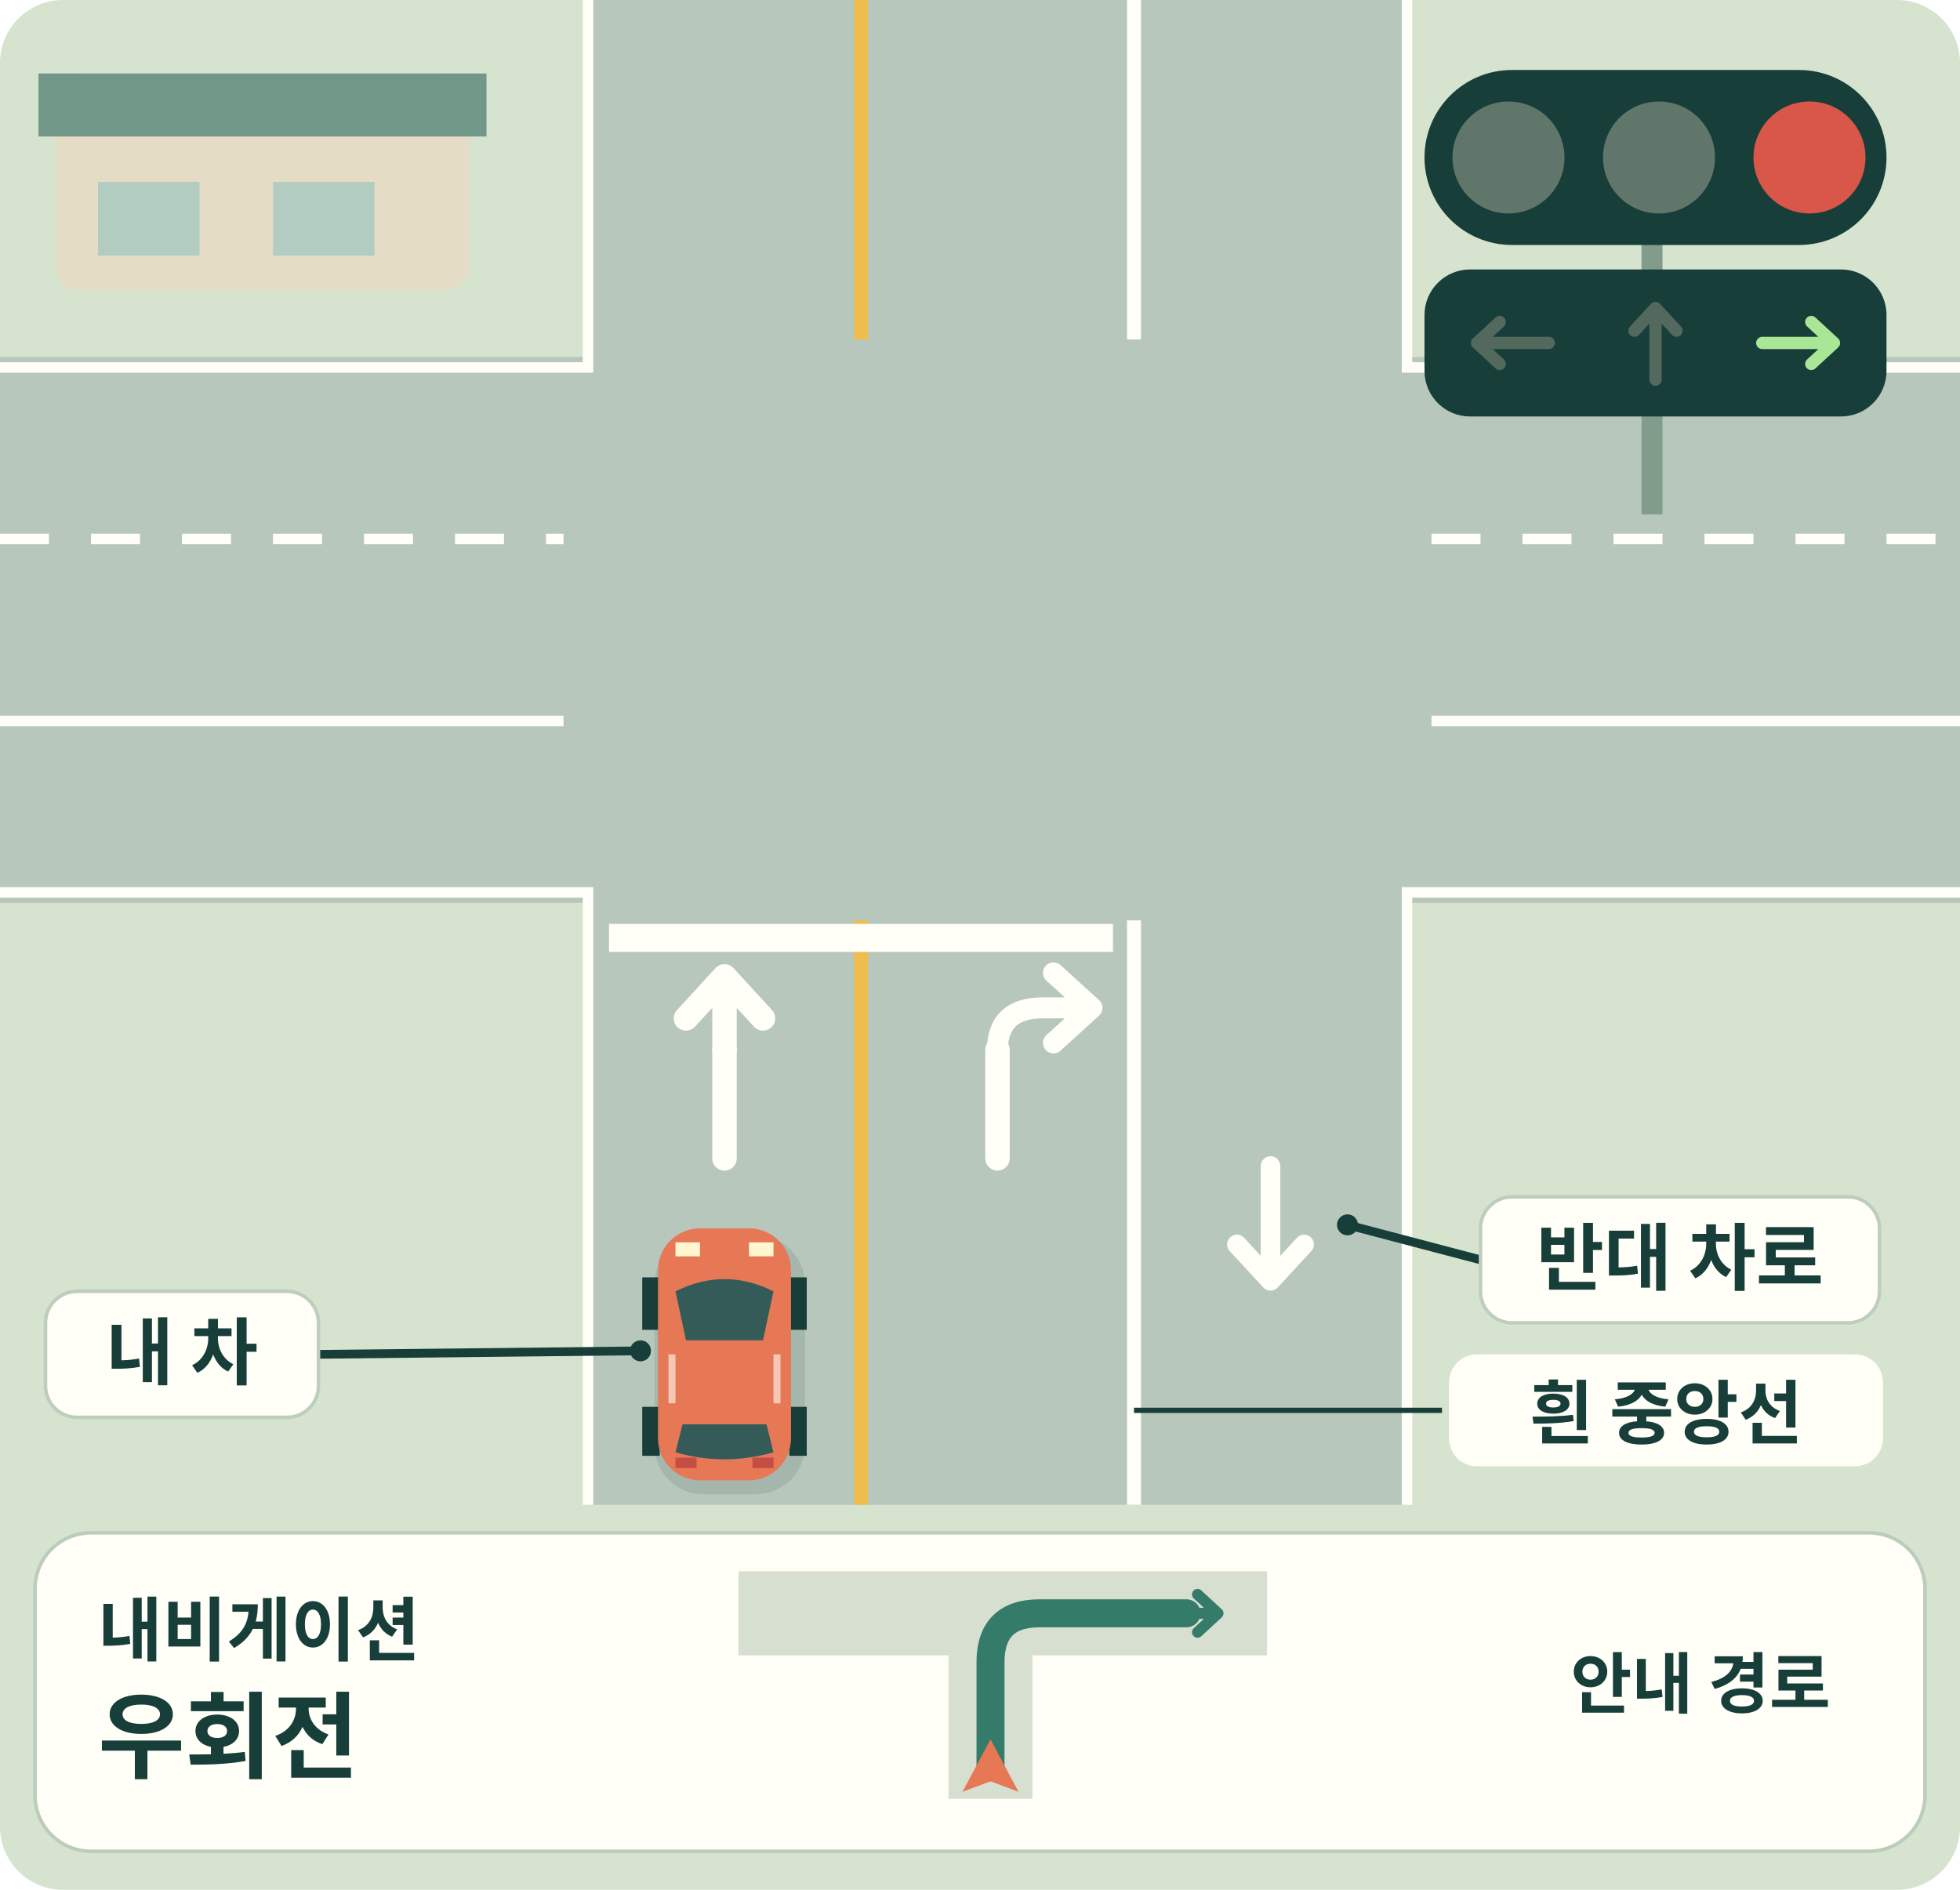
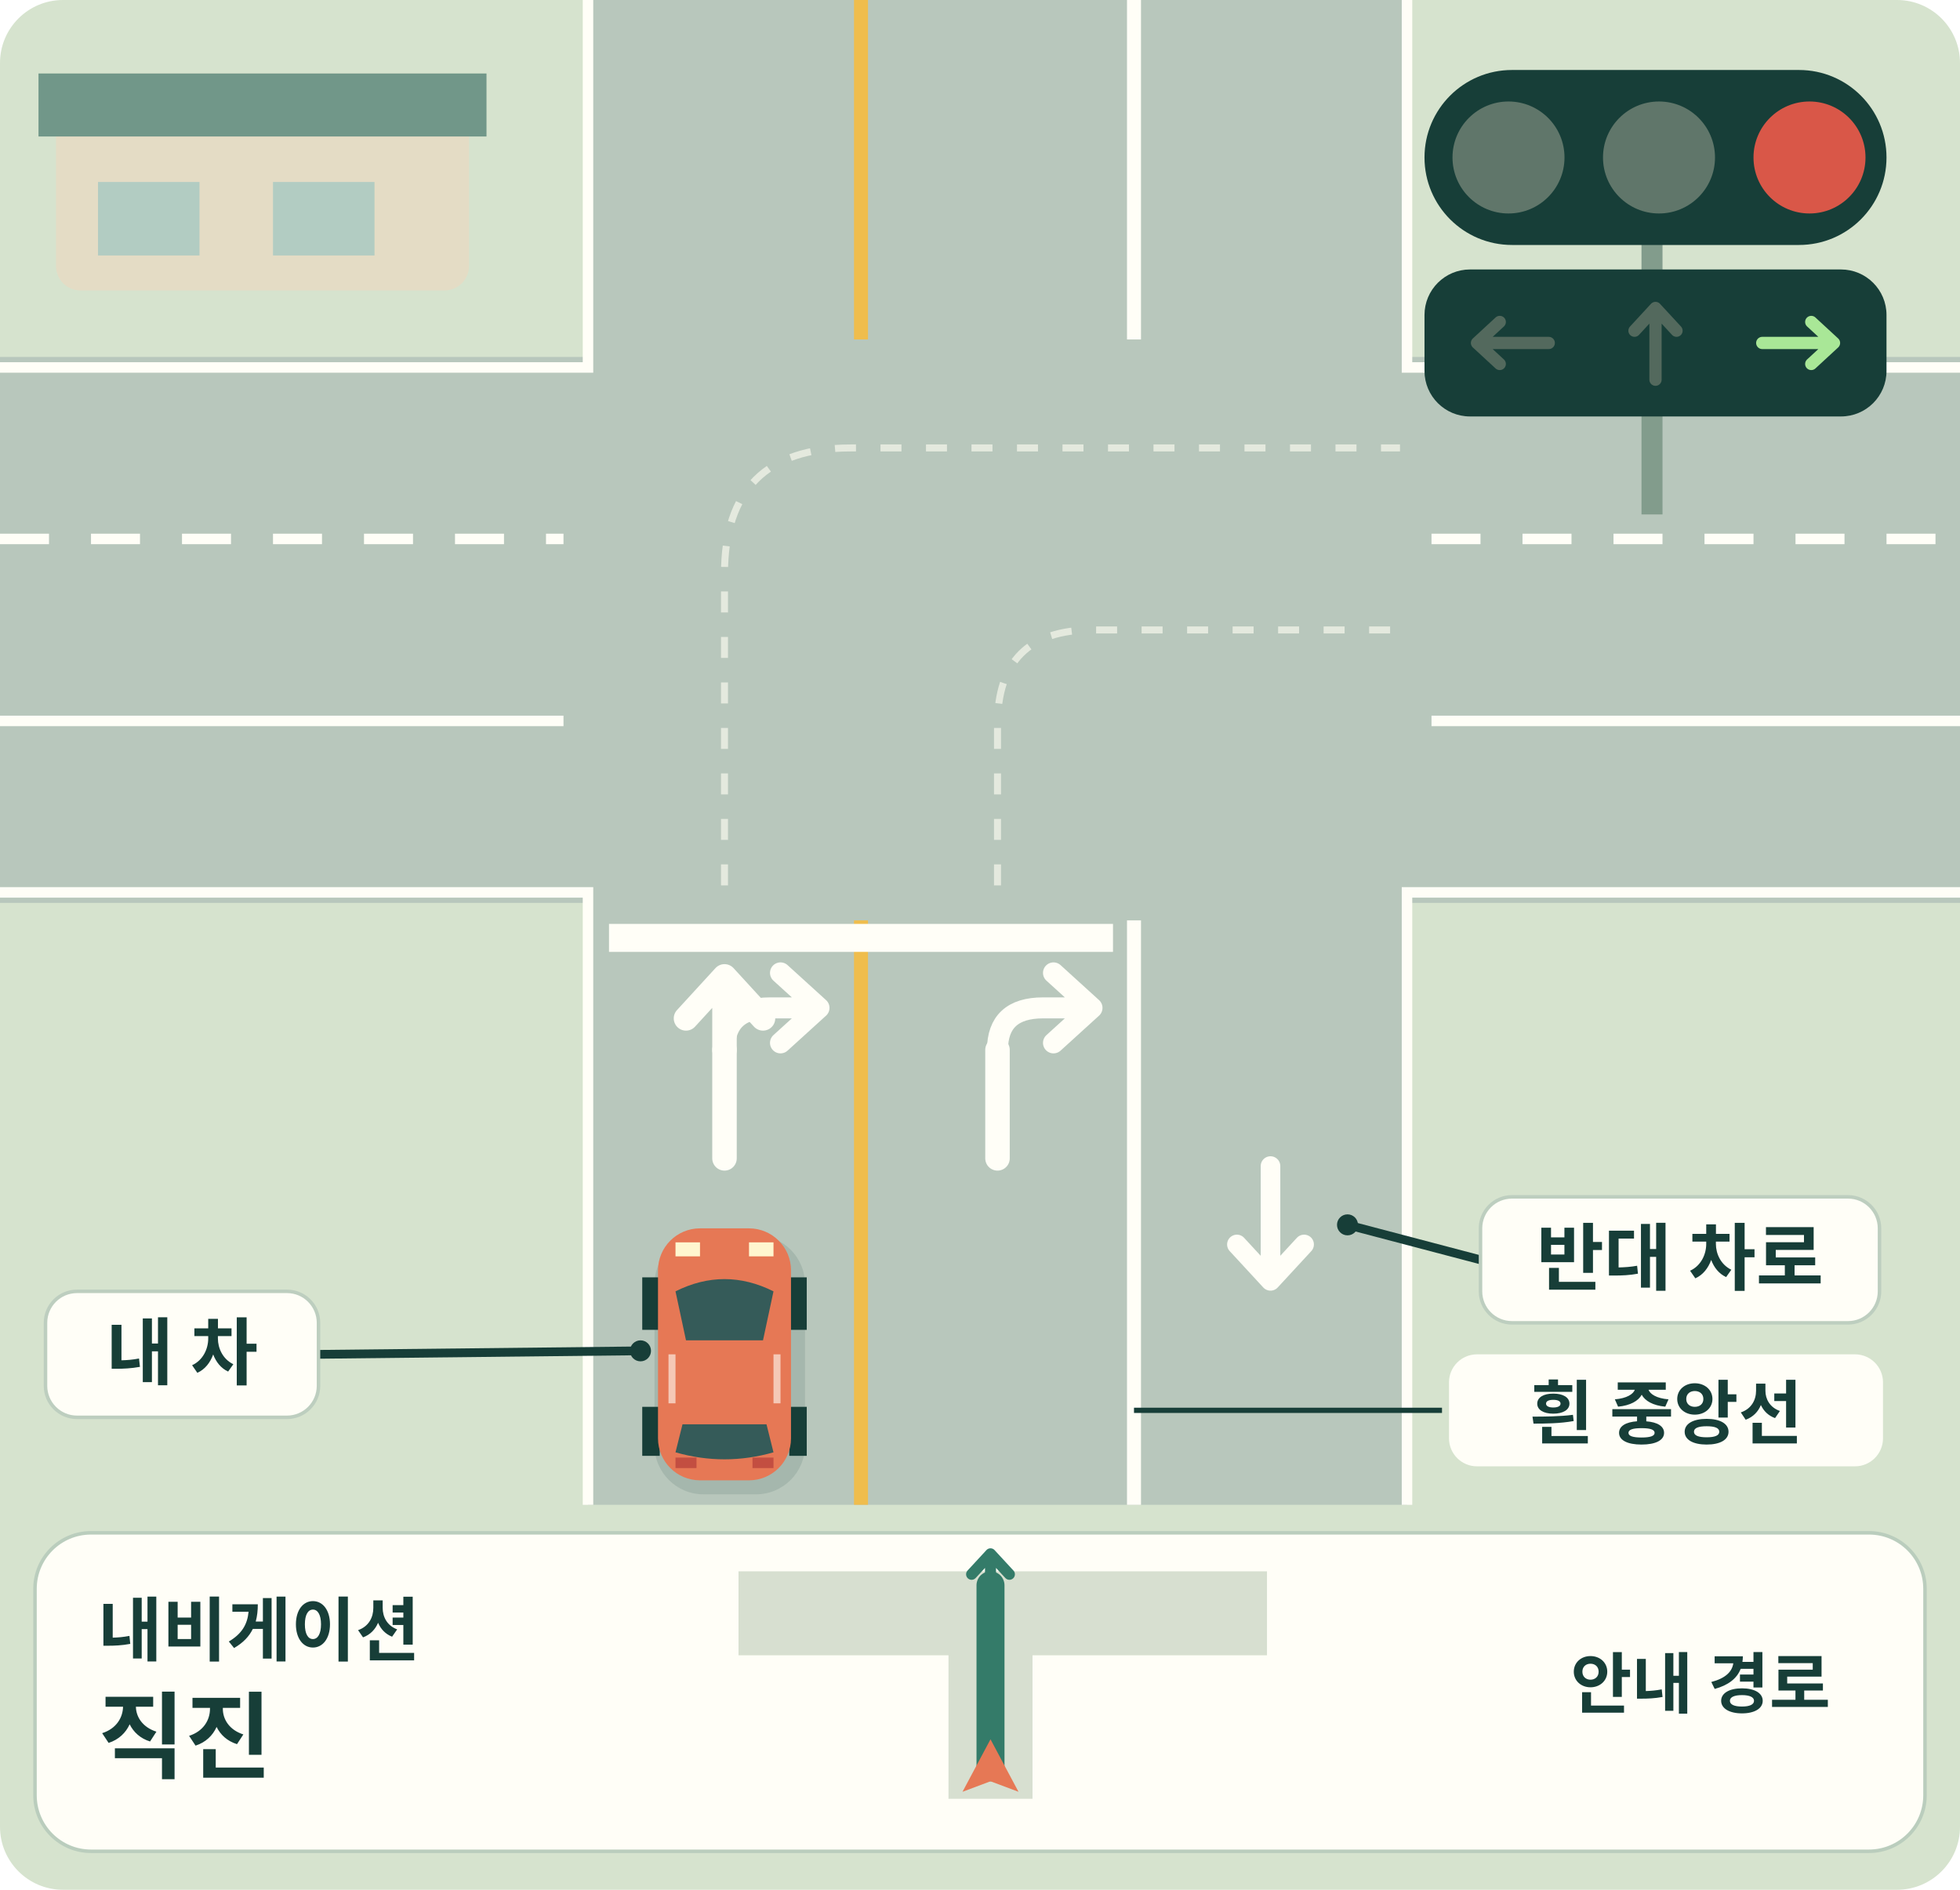
<svg xmlns="http://www.w3.org/2000/svg" data-question-id="lane-03" viewBox="0 0 560 540" role="img" aria-labelledby="scene-title" data-scenario-feature="lane-junction">
  <rect width="560" height="540" rx="18" fill="#d6e3ce" />
  <g data-intersection="true">
    <rect y="102" width="560" height="156" fill="#b8c7bc" />
    <rect x="168" width="234" height="430" fill="#b8c7bc" />
    <path d="M0 105h168V0M402 0v105h158M0 255h168V430M402 430V255h158" fill="none" stroke="#fffef7" stroke-width="3" />
    <path d="M324 0V97M324 263V430" fill="none" stroke="#fffef7" stroke-width="4" data-road-marking="centerline" />
    <path d="M246 0V97M246 263V430" fill="none" stroke="#efbd4d" stroke-width="4" data-lane-change="forbidden" data-boundary="yellow" />
    <path d="M0 206h161M409 206h151" fill="none" stroke="#fffef7" stroke-width="3" />
    <path d="M0 154h161M409 154h151" fill="none" stroke="#fffef7" stroke-width="3" stroke-dasharray="14 12" />
  </g>
  <path data-marking="stop-line" d="M174 268h144" stroke="#fffef7" stroke-width="8" />
-   <g data-lane="left" data-lane-directions="straight">
-     <g data-road-marking="lane-direction" data-directions="straight">
+   <g data-lane="left" data-lane-directions="straight,right">
+     <g data-road-marking="lane-direction" data-directions="straight,right">
      <path d="M207 331V300" fill="none" stroke="#fffef7" stroke-width="7" stroke-linecap="round" />
      <path d="M207 300V279m-11 12 11 -12 11 12" fill="none" stroke="#fffef7" stroke-width="7" stroke-linecap="round" stroke-linejoin="round" />
+       <path d="M207 300Q207 288 220 288H234m-11 -10 11 10 -11 10" fill="none" stroke="#fffef7" stroke-width="6" stroke-linecap="round" stroke-linejoin="round" />
    </g>
  </g>
  <g data-lane="right" data-lane-directions="right">
    <g data-road-marking="lane-direction" data-directions="right">
      <path d="M285 331V300" fill="none" stroke="#fffef7" stroke-width="7" stroke-linecap="round" />
      <path d="M285 300Q285 288 298 288H312m-11 -10 11 10 -11 10" fill="none" stroke="#fffef7" stroke-width="6" stroke-linecap="round" stroke-linejoin="round" />
    </g>
  </g>
  <g data-lane="opposing" data-travel-direction="toward-viewer">
    <g transform="translate(363 350) rotate(180)">
      <g transform="translate(0 0) rotate(0) scale(0.8)">
        <path d="M0 21V-20M-12 -7L0 -20 12 -7" fill="none" stroke="#fffef7" stroke-width="7" stroke-linecap="round" stroke-linejoin="round" />
      </g>
    </g>
    <g class="vehicle-callout">
      <path d="M423 360L385 350" fill="none" stroke="#173e38" stroke-width="2.5" />
      <circle cx="385" cy="350" r="3" fill="#173e38" />
      <rect x="423" y="342" width="114" height="36" rx="9" fill="#fffef7" stroke="#bdcebf" />
      <text x="480" y="367" font-family="Pretendard, 'Noto Sans KR', sans-serif" font-size="21" font-weight="750" fill="#173e38" text-anchor="middle">반대 차로</text>
    </g>
    <path d="M324 403H412" fill="none" stroke="#173e38" stroke-width="1.5" />
    <rect x="414" y="387" width="124" height="32" rx="8" fill="#fffef7" />
    <text x="476" y="411" font-family="Pretendard, 'Noto Sans KR', sans-serif" font-size="20" font-weight="750" fill="#173e38" text-anchor="middle">흰 중앙선</text>
+   </g>
+   <g data-turning-guides="two-lanes">
+     <path d="M207 253V164q0 -36 36 -36H400" fill="none" stroke="#e4e9de" stroke-width="2" stroke-dasharray="6 7" />
+     <path d="M285 253V207q0 -27 27 -27H400" fill="none" stroke="#e4e9de" stroke-width="2" stroke-dasharray="6 7" />
  </g>
  <rect x="16" y="21" width="118" height="62" rx="7" fill="#e4dcc5" />
  <path d="M11 21h128v18H11Z" fill="#719789" />
  <path d="M28 52h29v21H28Zm50 0h29v21H78Z" fill="#b2ccc2" />
  <g data-vehicle-role="own" data-car-x="207" data-car-y="386" transform="translate(207 386) rotate(0)">
    <rect x="-20" y="-33" width="43" height="74" rx="14" fill="#173e38" opacity=".12" />
    <path d="M-21 -21v15m42 -15v15m-42 22v14m42 -14v14" stroke="#173e38" stroke-width="5" />
    <rect x="-19" y="-35" width="38" height="72" rx="12" fill="#e67855" />
    <path d="M-14 -17q14 -7 28 0l-3 14h-22Z M-12 21h24l2 8q-14 4 -28 0Z" fill="#355b59" />
    <path d="M-15 1v14M15 1v14" stroke="#fffef7" stroke-opacity=".6" stroke-width="2" />
    <path d="M-14 -29h7m14 0h7" stroke="#fff6cf" stroke-width="4" />
    <path d="M-14 32h6m16 0h6" stroke="#c34e41" stroke-width="3" />
  </g>
  <g class="vehicle-callout">
    <path d="M91 387L183 386" fill="none" stroke="#173e38" stroke-width="2.5" />
    <circle cx="183" cy="386" r="3" fill="#173e38" />
    <rect x="13" y="369" width="78" height="36" rx="9" fill="#fffef7" stroke="#bdcebf" />
    <text x="52" y="394" font-family="Pretendard, 'Noto Sans KR', sans-serif" font-size="21" font-weight="750" fill="#173e38" text-anchor="middle">내 차</text>
  </g>
  <g data-signal-type="road" transform="translate(407 20)">
    <path d="M65 44v83" stroke="#829c8c" stroke-width="6" />
    <rect width="132" height="50" rx="25" fill="#173e38" />
    <circle cx="24" cy="25" r="16" fill="#60766a" />
    <circle cx="67" cy="25" r="16" fill="#60766a" />
    <circle cx="110" cy="25" r="16" fill="#d95748" />
    <rect y="57" width="132" height="42" rx="13" fill="#173e38" />
    <g data-arrow="left" data-lit="false">
      <g transform="translate(25 78) rotate(-90) scale(0.5)">
        <path d="M0 21V-20M-12 -7L0 -20 12 -7" fill="none" stroke="#53695d" stroke-width="7" stroke-linecap="round" stroke-linejoin="round" />
      </g>
    </g>
    <g data-arrow="straight" data-lit="false">
      <g transform="translate(66 78) rotate(0) scale(0.5)">
        <path d="M0 21V-20M-12 -7L0 -20 12 -7" fill="none" stroke="#53695d" stroke-width="7" stroke-linecap="round" stroke-linejoin="round" />
      </g>
    </g>
    <g data-arrow="right" data-lit="true">
      <g transform="translate(107 78) rotate(90) scale(0.5)">
        <path d="M0 21V-20M-12 -7L0 -20 12 -7" fill="none" stroke="#a9e797" stroke-width="7" stroke-linecap="round" stroke-linejoin="round" />
      </g>
    </g>
  </g>
-   <g data-navigation="right" data-layout="mobile">
+   <g data-navigation="straight" data-layout="mobile">
    <rect x="10" y="438" width="540" height="91" rx="16" fill="#fffef7" stroke="#bacdbd" />
    <text x="28" y="473" font-family="Pretendard, 'Noto Sans KR', sans-serif" font-size="20" font-weight="750" fill="#173e38">내비게이션</text>
-     <text x="28" y="506" font-family="Pretendard, 'Noto Sans KR', sans-serif" font-size="27" font-weight="750" fill="#173e38">우회전</text>
+     <text x="28" y="506" font-family="Pretendard, 'Noto Sans KR', sans-serif" font-size="27" font-weight="750" fill="#173e38">직진</text>
    <path d="M211 461h151M283 449v65" stroke="#d7dfd0" stroke-width="24" fill="none" />
-     <path d="M283 505v-30q0 -14 14 -14h42" fill="none" stroke="#347b69" stroke-width="8" stroke-linecap="round" stroke-linejoin="round" />
-     <g transform="translate(339 461) rotate(90) scale(0.45)">
+     <path d="M283 505v-52" fill="none" stroke="#347b69" stroke-width="8" stroke-linecap="round" stroke-linejoin="round" />
+     <g transform="translate(283 453) rotate(0) scale(0.45)">
      <path d="M0 21V-20M-12 -7L0 -20 12 -7" fill="none" stroke="#347b69" stroke-width="7" stroke-linecap="round" stroke-linejoin="round" />
    </g>
    <path d="M283 497l-8 15 8 -3 8 3Z" fill="#e67855" />
    <text x="523" y="488" font-family="Pretendard, 'Noto Sans KR', sans-serif" font-size="19" font-weight="750" fill="#173e38" text-anchor="end">안내 경로</text>
  </g>
</svg>
